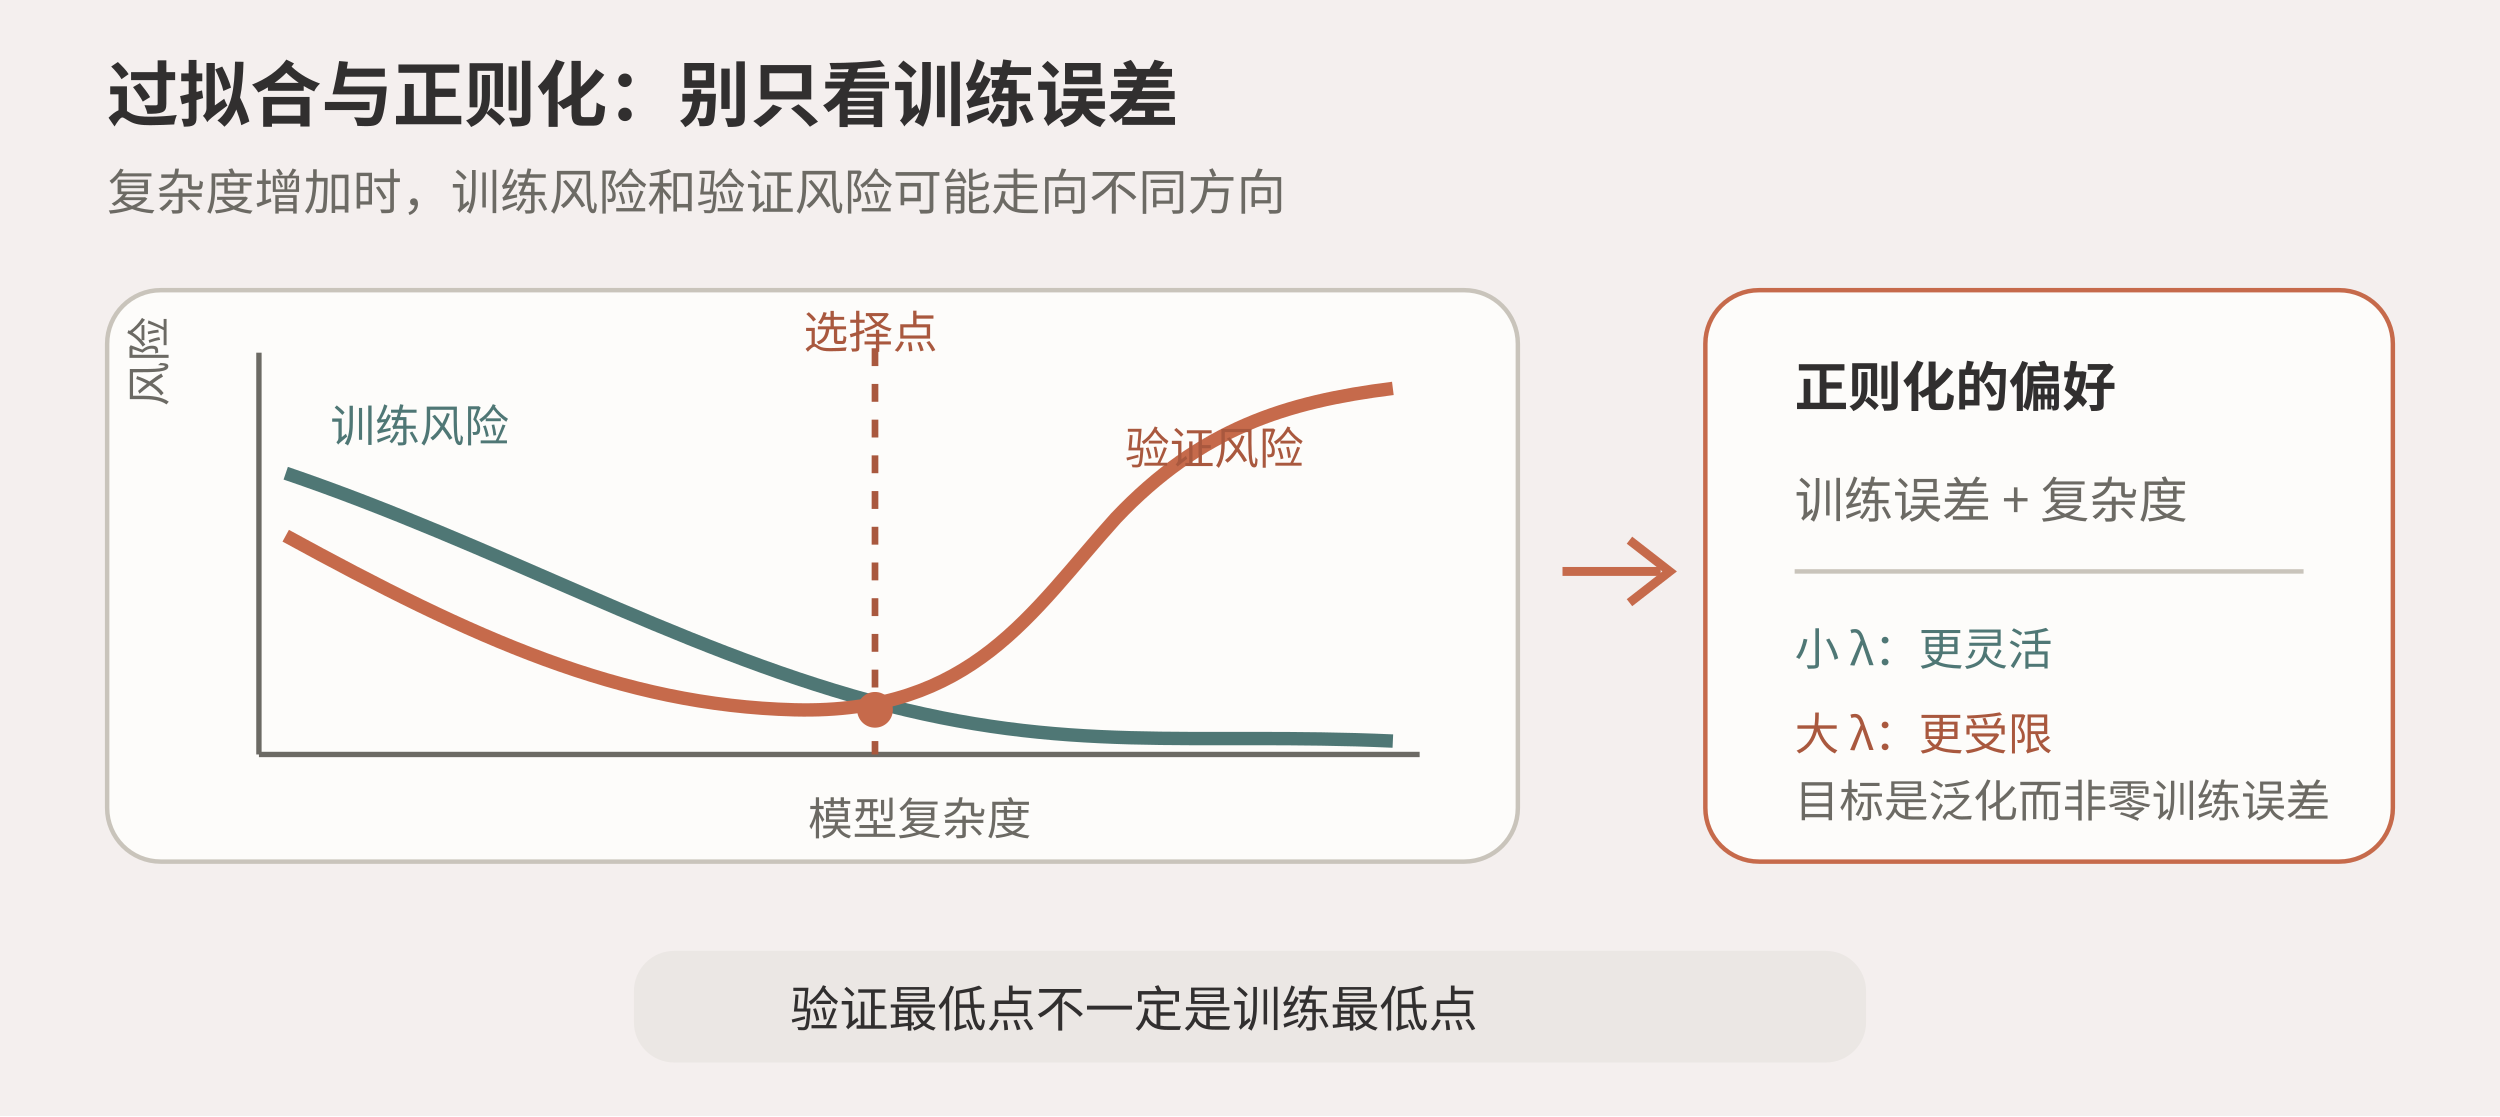
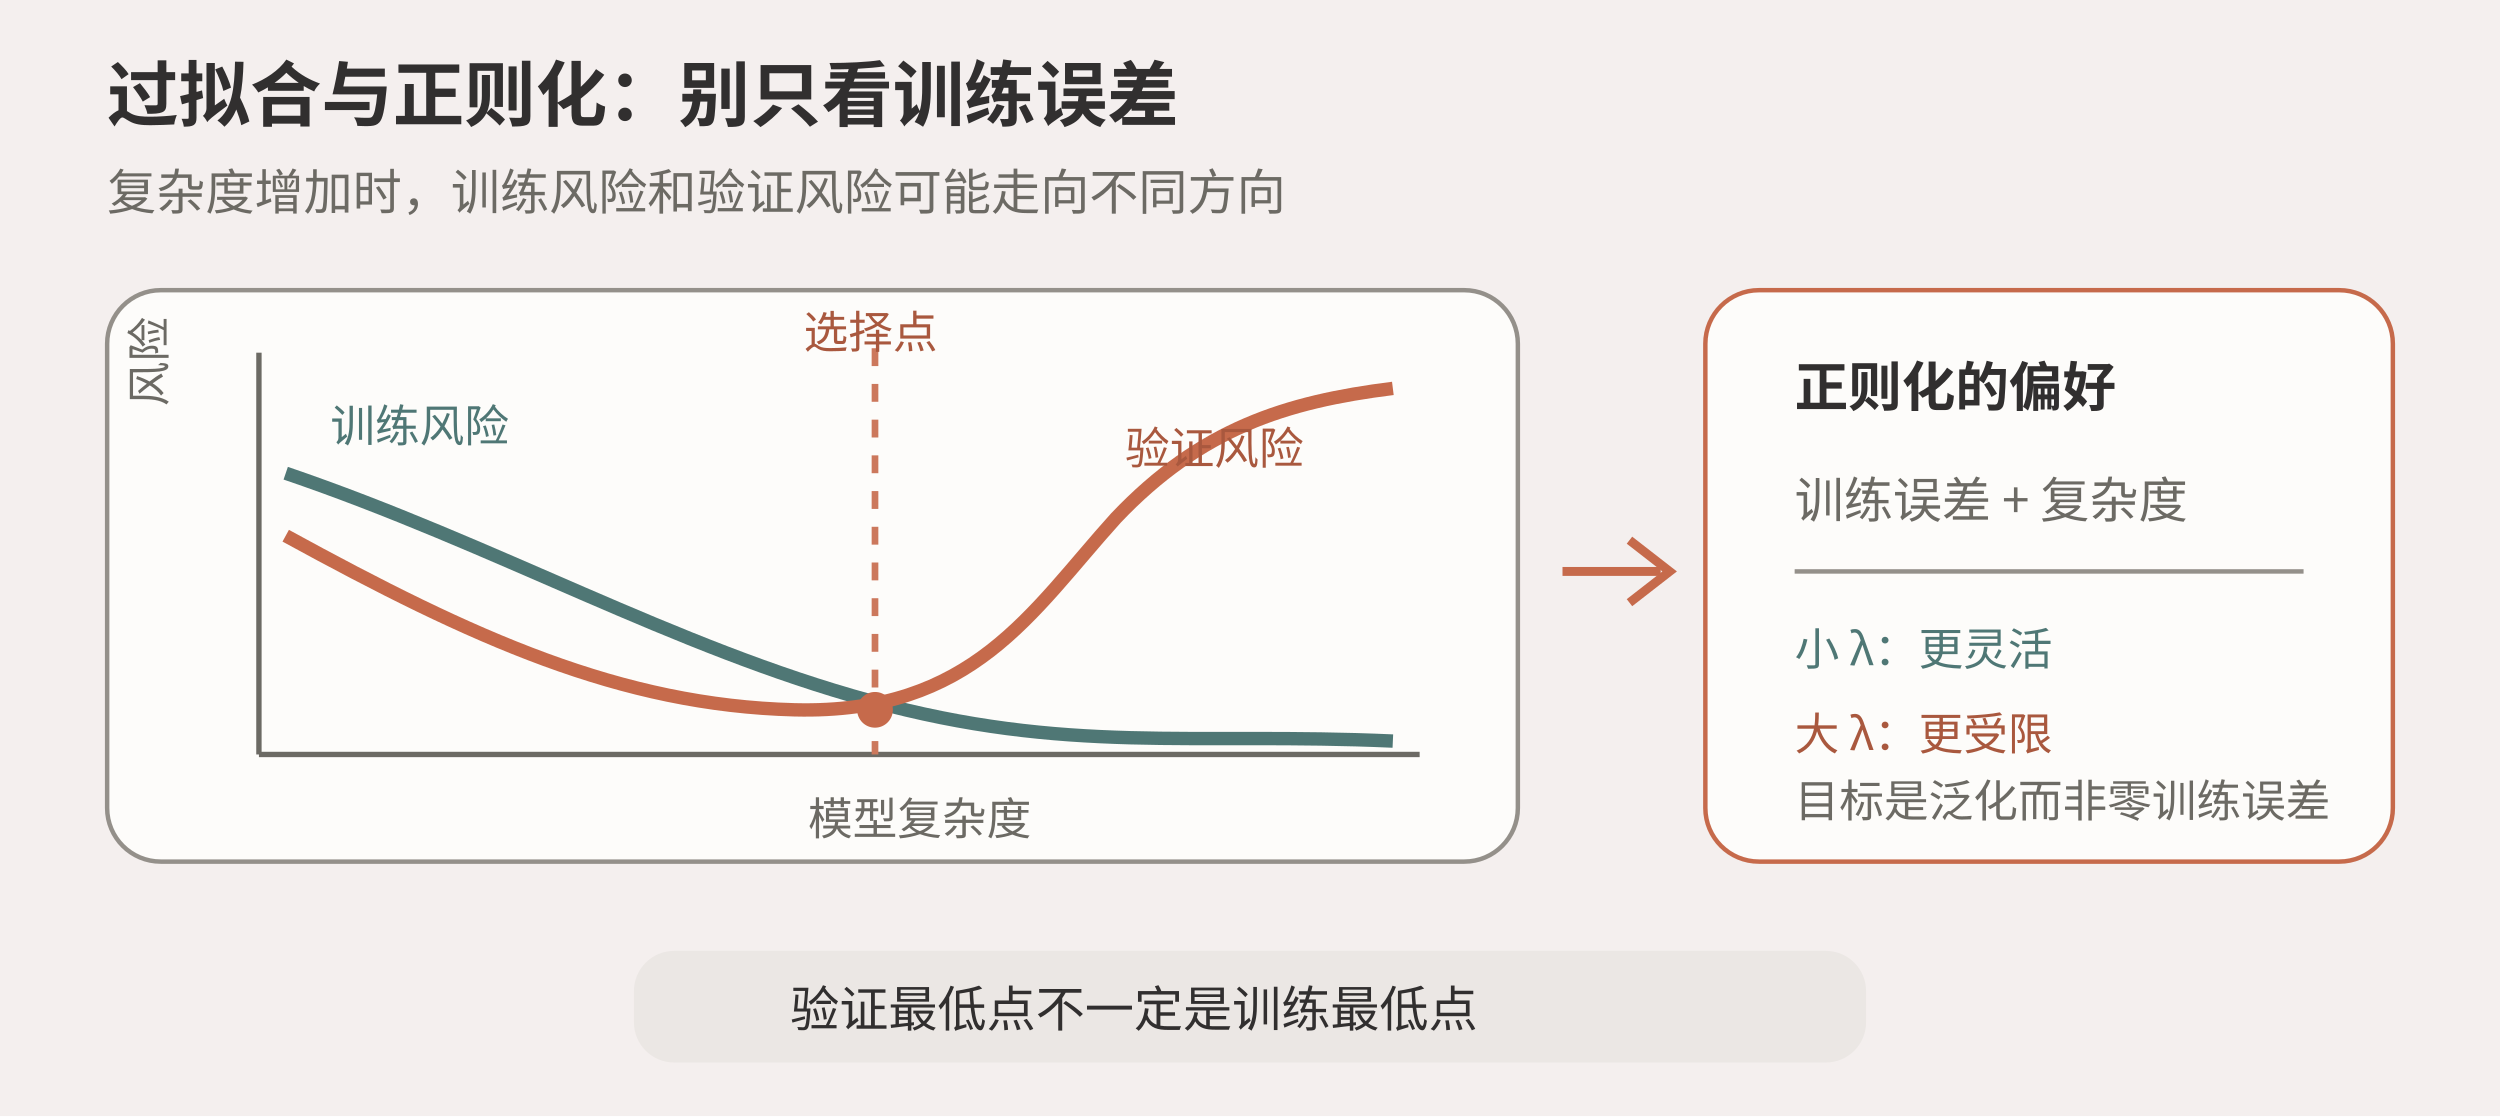
- <svg xmlns="http://www.w3.org/2000/svg" width="560" height="250" viewBox="0 0 560 250" role="img" aria-labelledby="title desc">
-   <rect width="560" height="250" fill="#f4efee" />
-   <text x="24" y="27" fill="#312f2f" font-family="system-ui, -apple-system, BlinkMacSystemFont, 'PingFang SC', 'Noto Sans CJK SC', sans-serif" font-size="16" font-weight="700">过拟合与正则化：别只看训练误差</text>
-   <text x="24" y="47" fill="#6c6a64" font-family="system-ui, -apple-system, BlinkMacSystemFont, 'PingFang SC', 'Noto Sans CJK SC', sans-serif" font-size="11">复杂度增加时，训练风险和验证风险可能走向不同方向</text>
-   <rect x="24" y="65" width="316" height="128" rx="12" fill="#fdfcfa" stroke="#c9c4bb" />
-   <line x1="58" y1="79" x2="58" y2="169" stroke="#6c6a64" stroke-width="1.2" />
-   <line x1="58" y1="169" x2="318" y2="169" stroke="#6c6a64" stroke-width="1.2" />
-   <text x="37" y="91" fill="#6c6a64" font-family="system-ui, -apple-system, BlinkMacSystemFont, 'PingFang SC', 'Noto Sans CJK SC', sans-serif" font-size="10" transform="rotate(-90 37 91)">风险</text>
-   <text x="181" y="187" fill="#6c6a64" font-family="system-ui, -apple-system, BlinkMacSystemFont, 'PingFang SC', 'Noto Sans CJK SC', sans-serif" font-size="10">模型复杂度</text>
-   <path d="M64 106 C111 122 151 145 195 157 S267 164 312 166" fill="none" stroke="#4f7775" stroke-width="3" />
-   <path d="M64 120 C106 143 139 158 178 159 C218 160 231 137 250 116 C269 96 288 90 312 87" fill="none" stroke="#c66a4b" stroke-width="3" />
-   <line x1="196" y1="78" x2="196" y2="169" stroke="#a9583e" stroke-width="1.5" stroke-dasharray="4 4" />
-   <circle cx="196" cy="159" r="4" fill="#c66a4b" />
-   <text x="74" y="99" fill="#4f7775" font-family="system-ui, -apple-system, BlinkMacSystemFont, 'PingFang SC', 'Noto Sans CJK SC', sans-serif" font-size="10">训练风险</text>
-   <text x="252" y="104" fill="#a9583e" font-family="system-ui, -apple-system, BlinkMacSystemFont, 'PingFang SC', 'Noto Sans CJK SC', sans-serif" font-size="10">验证风险</text>
-   <text x="180" y="78" fill="#a9583e" font-family="system-ui, -apple-system, BlinkMacSystemFont, 'PingFang SC', 'Noto Sans CJK SC', sans-serif" font-size="10">选择点</text>
-   <path d="M350 128 H372" stroke="#c66a4b" stroke-width="2" />
-   <path d="M365 121 L374 128 L365 135" fill="none" stroke="#c66a4b" stroke-width="2" />
-   <rect x="382" y="65" width="154" height="128" rx="12" fill="#fdfcfa" stroke="#c66a4b" />
-   <text x="402" y="91" fill="#312f2f" font-family="system-ui, -apple-system, BlinkMacSystemFont, 'PingFang SC', 'Noto Sans CJK SC', sans-serif" font-size="12" font-weight="700">正则化的偏好</text>
-   <text x="402" y="116" fill="#6c6a64" font-family="system-ui, -apple-system, BlinkMacSystemFont, 'PingFang SC', 'Noto Sans CJK SC', sans-serif" font-size="11">训练误差 + 复杂度</text>
-   <line x1="402" y1="128" x2="516" y2="128" stroke="#c9c4bb" />
-   <text x="402" y="149" fill="#4f7775" font-family="system-ui, -apple-system, BlinkMacSystemFont, 'PingFang SC', 'Noto Sans CJK SC', sans-serif" font-size="10">小 λ：更灵活</text>
-   <text x="402" y="168" fill="#a9583e" font-family="system-ui, -apple-system, BlinkMacSystemFont, 'PingFang SC', 'Noto Sans CJK SC', sans-serif" font-size="10">大 λ：更受限</text>
-   <text x="402" y="183" fill="#6c6a64" font-family="system-ui, -apple-system, BlinkMacSystemFont, 'PingFang SC', 'Noto Sans CJK SC', sans-serif" font-size="10">目标是泛化而非零训练误差</text>
-   <rect x="142" y="213" width="276" height="25" rx="9" fill="#ebe7e4" />
-   <text x="177" y="230" fill="#312f2f" font-family="system-ui, -apple-system, BlinkMacSystemFont, 'PingFang SC', 'Noto Sans CJK SC', sans-serif" font-size="11">验证最低点不一定是训练最低点</text>
+ <svg xmlns="http://www.w3.org/2000/svg" data-svg-theme="paper-ink-v1" width="560" height="250" viewBox="0 0 560 250" role="img" aria-labelledby="title desc">
+   <style>
+   .svg-coral-stroke-stroke { stroke: #cc785c; }
+   .svg-coral-text-fill { fill: #a9583e; }
+   .svg-muted-fill { fill: #6c6a64; }
+   .svg-special-fill-fill-c66a4b { fill: #c66a4b; }
+   .svg-special-fill-fill-ebe7e4 { fill: #93908f; }
+   .svg-special-fill-fill-f4efee { fill: #939090; }
+   .svg-special-fill-fill-fdfcfa { fill: #91908f; }
+   .svg-special-graphic-stroke-4f7775 { stroke: #4f7775; }
+   .svg-special-graphic-stroke-6c6a64 { stroke: #6c6a64; }
+   .svg-special-graphic-stroke-c66a4b { stroke: #c66a4b; }
+   .svg-special-graphic-stroke-c9c4bb { stroke: #94908a; }
+   .svg-special-text-fill-312f2f { fill: #312f2f; }
+   .svg-special-text-fill-4f7775 { fill: #4f7775; }
+ 
+   .svg-special-background-fill-ebe7e4 { fill: #ebe7e4; }
+   .svg-special-background-fill-f4efee { fill: #f4efee; }
+   .svg-special-background-fill-fdfcfa { fill: #fdfcfa; }
+ 
+ 
+ @media (prefers-color-scheme: dark) {
+     .svg-coral-stroke-stroke { stroke: #e28466; }
+     .svg-coral-text-fill { fill: #dc896d; }
+     .svg-muted-fill { fill: #aaa9a1; }
+     .svg-special-fill-fill-c66a4b { fill: #c66a4b; }
+     .svg-special-fill-fill-ebe7e4 { fill: #93908f; }
+     .svg-special-fill-fill-f4efee { fill: #939090; }
+     .svg-special-fill-fill-fdfcfa { fill: #91908f; }
+     .svg-special-graphic-stroke-4f7775 { stroke: #4f7775; }
+     .svg-special-graphic-stroke-6c6a64 { stroke: #6c6a64; }
+     .svg-special-graphic-stroke-c66a4b { stroke: #c66a4b; }
+     .svg-special-graphic-stroke-c9c4bb { stroke: #94908a; }
+     .svg-special-text-fill-312f2f { fill: #a5a4a4; }
+     .svg-special-text-fill-4f7775 { fill: #90aaa8; }
+     .svg-special-background-fill-ebe7e4 { fill: #333232; }
+     .svg-special-background-fill-f4efee { fill: #343433; }
+     .svg-special-background-fill-fdfcfa { fill: #353535; }
+ 
+ 
+ 
+   }
+ </style>
+   <rect width="560" height="250" class="svg-special-fill-fill-f4efee svg-special-background-fill-f4efee" />
+   <text x="24" y="27" font-family="system-ui, -apple-system, BlinkMacSystemFont, 'PingFang SC', 'Noto Sans CJK SC', sans-serif" font-size="16" font-weight="700" class="svg-special-text-fill-312f2f">过拟合与正则化：别只看训练误差</text>
+   <text x="24" y="47" font-family="system-ui, -apple-system, BlinkMacSystemFont, 'PingFang SC', 'Noto Sans CJK SC', sans-serif" font-size="11" class="svg-muted-fill">复杂度增加时，训练风险和验证风险可能走向不同方向</text>
+   <rect x="24" y="65" width="316" height="128" rx="12" class="svg-special-fill-fill-fdfcfa svg-special-graphic-stroke-c9c4bb svg-special-background-fill-fdfcfa" />
+   <line x1="58" y1="79" x2="58" y2="169" stroke-width="1.2" class="svg-special-graphic-stroke-6c6a64" />
+   <line x1="58" y1="169" x2="318" y2="169" stroke-width="1.2" class="svg-special-graphic-stroke-6c6a64" />
+   <text x="37" y="91" font-family="system-ui, -apple-system, BlinkMacSystemFont, 'PingFang SC', 'Noto Sans CJK SC', sans-serif" font-size="10" transform="rotate(-90 37 91)" class="svg-muted-fill">风险</text>
+   <text x="181" y="187" font-family="system-ui, -apple-system, BlinkMacSystemFont, 'PingFang SC', 'Noto Sans CJK SC', sans-serif" font-size="10" class="svg-muted-fill">模型复杂度</text>
+   <path d="M64 106 C111 122 151 145 195 157 S267 164 312 166" fill="none" stroke-width="3" class="svg-special-graphic-stroke-4f7775" />
+   <path d="M64 120 C106 143 139 158 178 159 C218 160 231 137 250 116 C269 96 288 90 312 87" fill="none" stroke-width="3" class="svg-special-graphic-stroke-c66a4b" />
+   <line x1="196" y1="78" x2="196" y2="169" stroke-width="1.5" stroke-dasharray="4 4" class="svg-coral-stroke-stroke" />
+   <circle cx="196" cy="159" r="4" class="svg-special-fill-fill-c66a4b" />
+   <text x="74" y="99" font-family="system-ui, -apple-system, BlinkMacSystemFont, 'PingFang SC', 'Noto Sans CJK SC', sans-serif" font-size="10" class="svg-special-text-fill-4f7775">训练风险</text>
+   <text x="252" y="104" font-family="system-ui, -apple-system, BlinkMacSystemFont, 'PingFang SC', 'Noto Sans CJK SC', sans-serif" font-size="10" class="svg-coral-text-fill">验证风险</text>
+   <text x="180" y="78" font-family="system-ui, -apple-system, BlinkMacSystemFont, 'PingFang SC', 'Noto Sans CJK SC', sans-serif" font-size="10" class="svg-coral-text-fill">选择点</text>
+   <path d="M350 128 H372" stroke-width="2" class="svg-special-graphic-stroke-c66a4b" />
+   <path d="M365 121 L374 128 L365 135" fill="none" stroke-width="2" class="svg-special-graphic-stroke-c66a4b" />
+   <rect x="382" y="65" width="154" height="128" rx="12" class="svg-special-fill-fill-fdfcfa svg-special-graphic-stroke-c66a4b svg-special-background-fill-fdfcfa" />
+   <text x="402" y="91" font-family="system-ui, -apple-system, BlinkMacSystemFont, 'PingFang SC', 'Noto Sans CJK SC', sans-serif" font-size="12" font-weight="700" class="svg-special-text-fill-312f2f">正则化的偏好</text>
+   <text x="402" y="116" font-family="system-ui, -apple-system, BlinkMacSystemFont, 'PingFang SC', 'Noto Sans CJK SC', sans-serif" font-size="11" class="svg-muted-fill">训练误差 + 复杂度</text>
+   <line x1="402" y1="128" x2="516" y2="128" class="svg-special-graphic-stroke-c9c4bb" />
+   <text x="402" y="149" font-family="system-ui, -apple-system, BlinkMacSystemFont, 'PingFang SC', 'Noto Sans CJK SC', sans-serif" font-size="10" class="svg-special-text-fill-4f7775">小 λ：更灵活</text>
+   <text x="402" y="168" font-family="system-ui, -apple-system, BlinkMacSystemFont, 'PingFang SC', 'Noto Sans CJK SC', sans-serif" font-size="10" class="svg-coral-text-fill">大 λ：更受限</text>
+   <text x="402" y="183" font-family="system-ui, -apple-system, BlinkMacSystemFont, 'PingFang SC', 'Noto Sans CJK SC', sans-serif" font-size="10" class="svg-muted-fill">目标是泛化而非零训练误差</text>
+   <rect x="142" y="213" width="276" height="25" rx="9" class="svg-special-fill-fill-ebe7e4 svg-special-background-fill-ebe7e4" />
+   <text x="177" y="230" font-family="system-ui, -apple-system, BlinkMacSystemFont, 'PingFang SC', 'Noto Sans CJK SC', sans-serif" font-size="11" class="svg-special-text-fill-312f2f">验证最低点不一定是训练最低点</text>
</svg>
